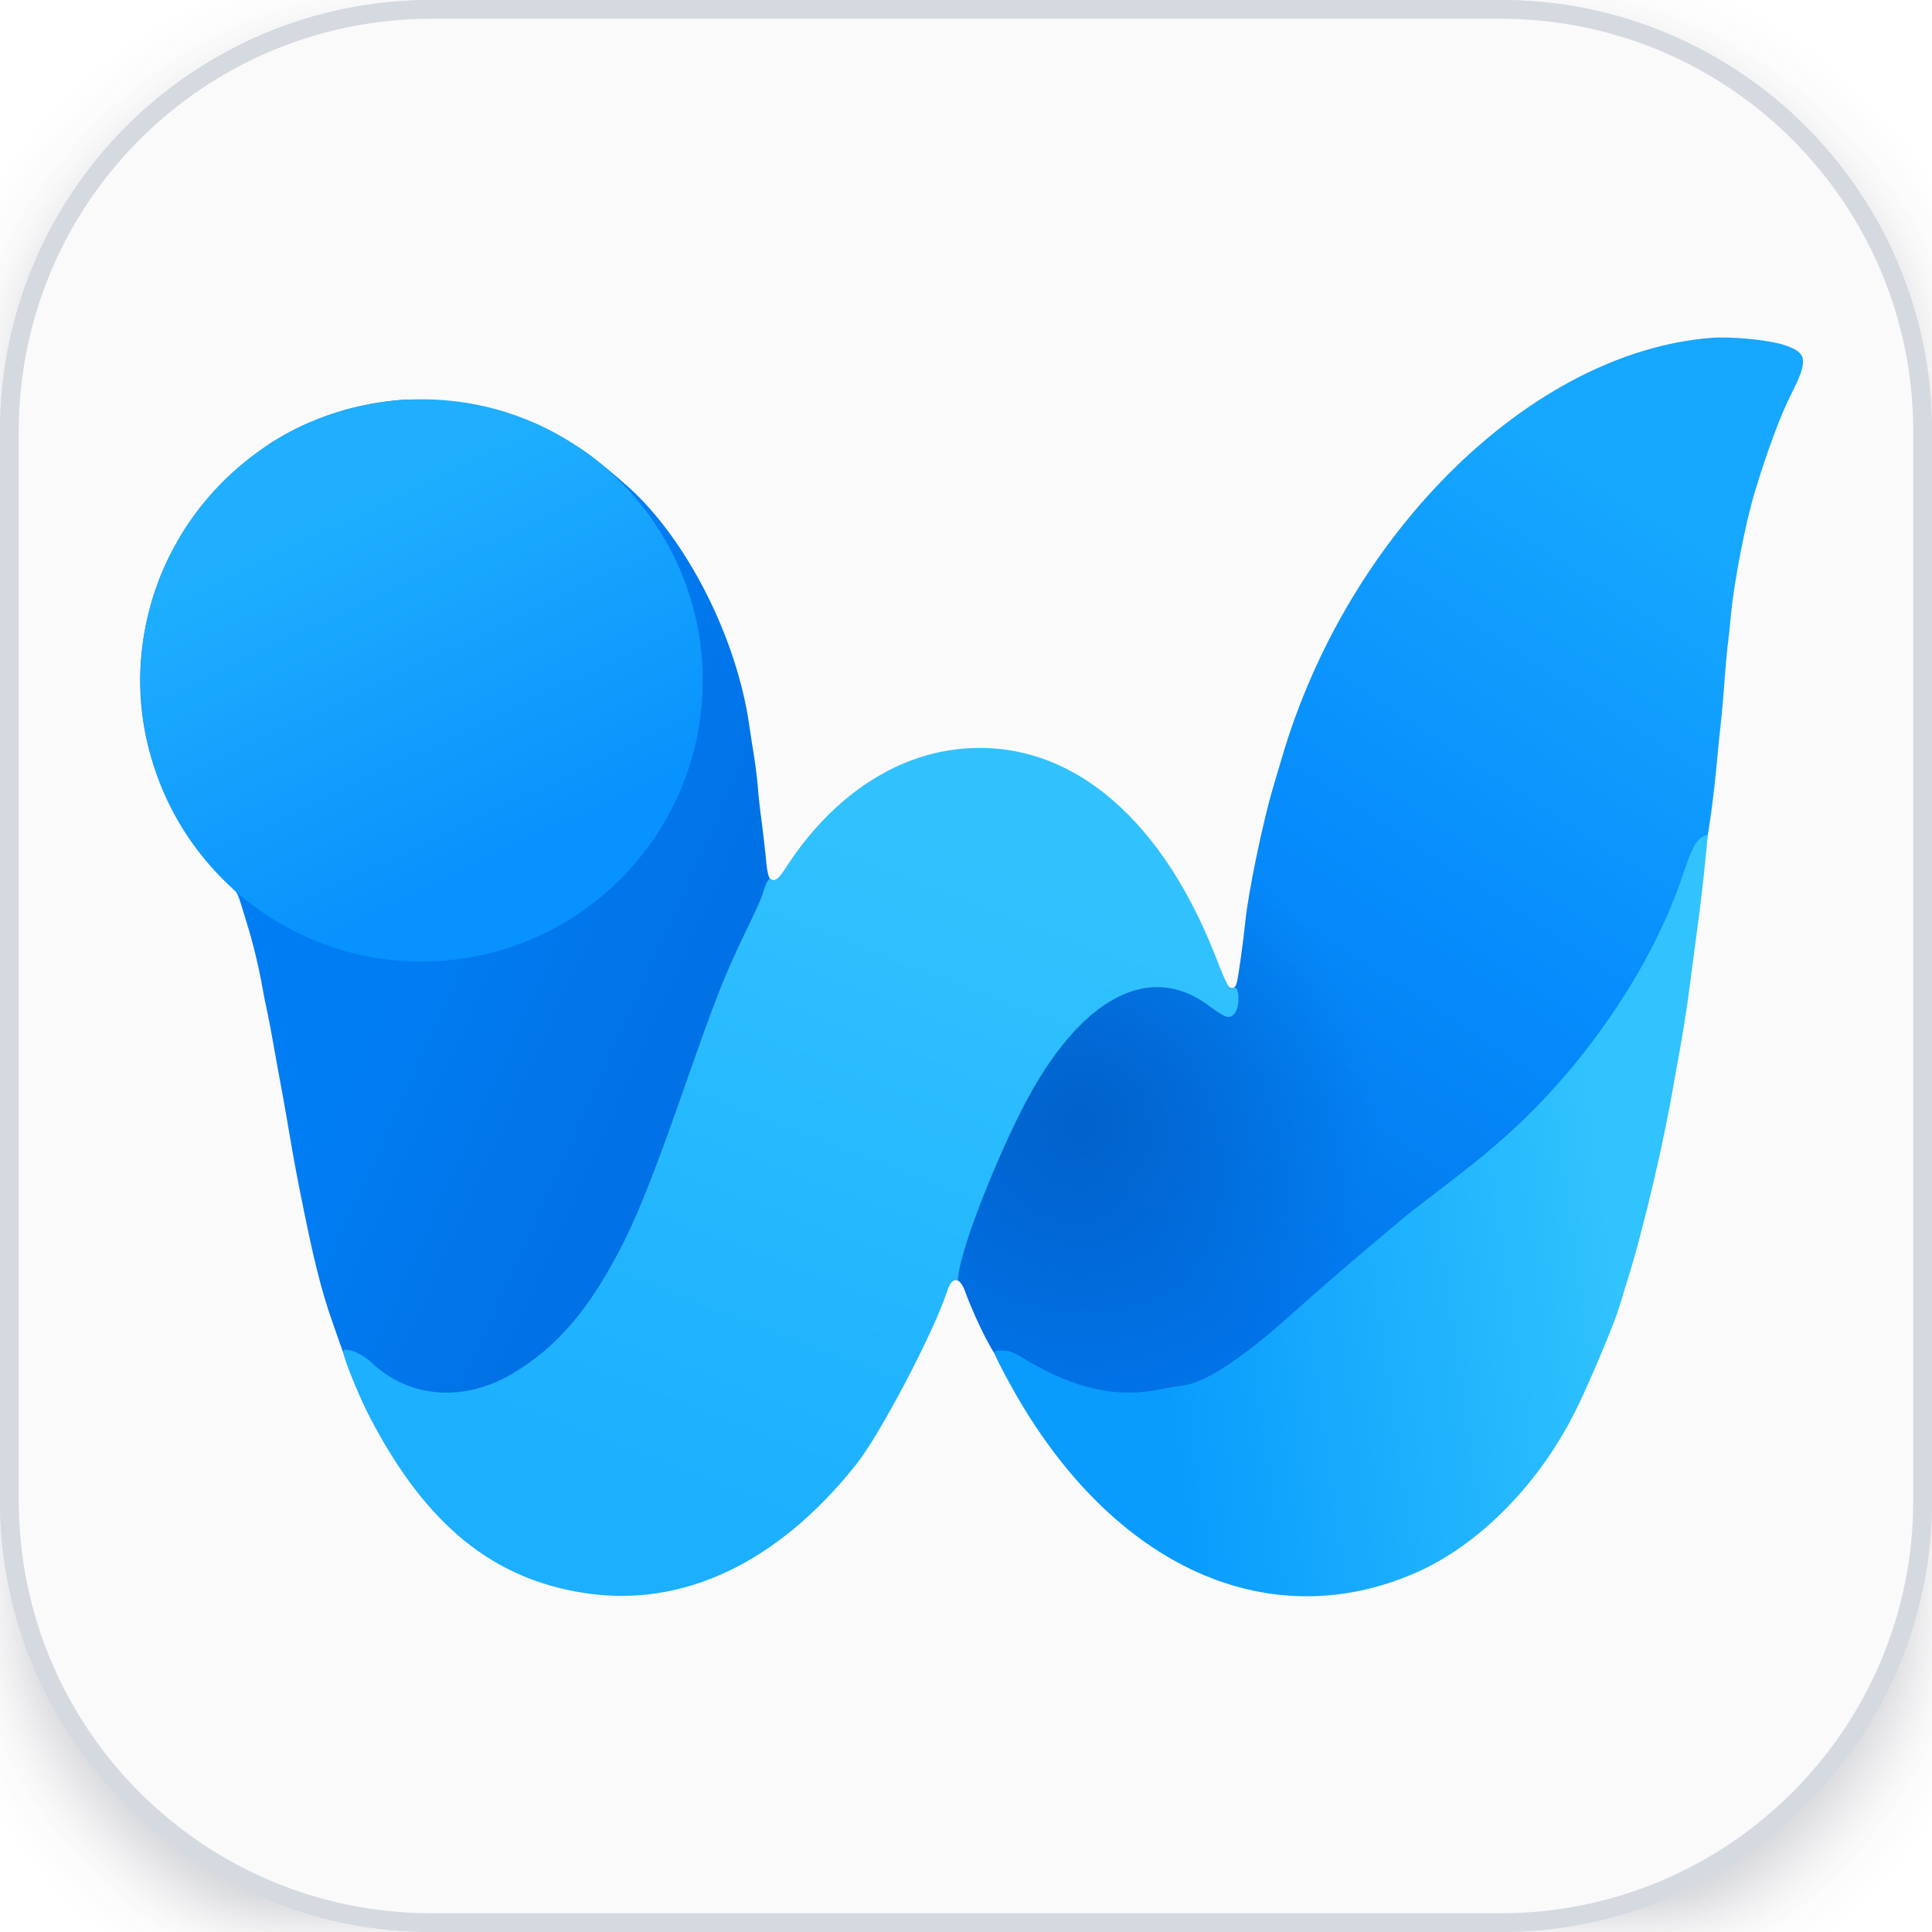
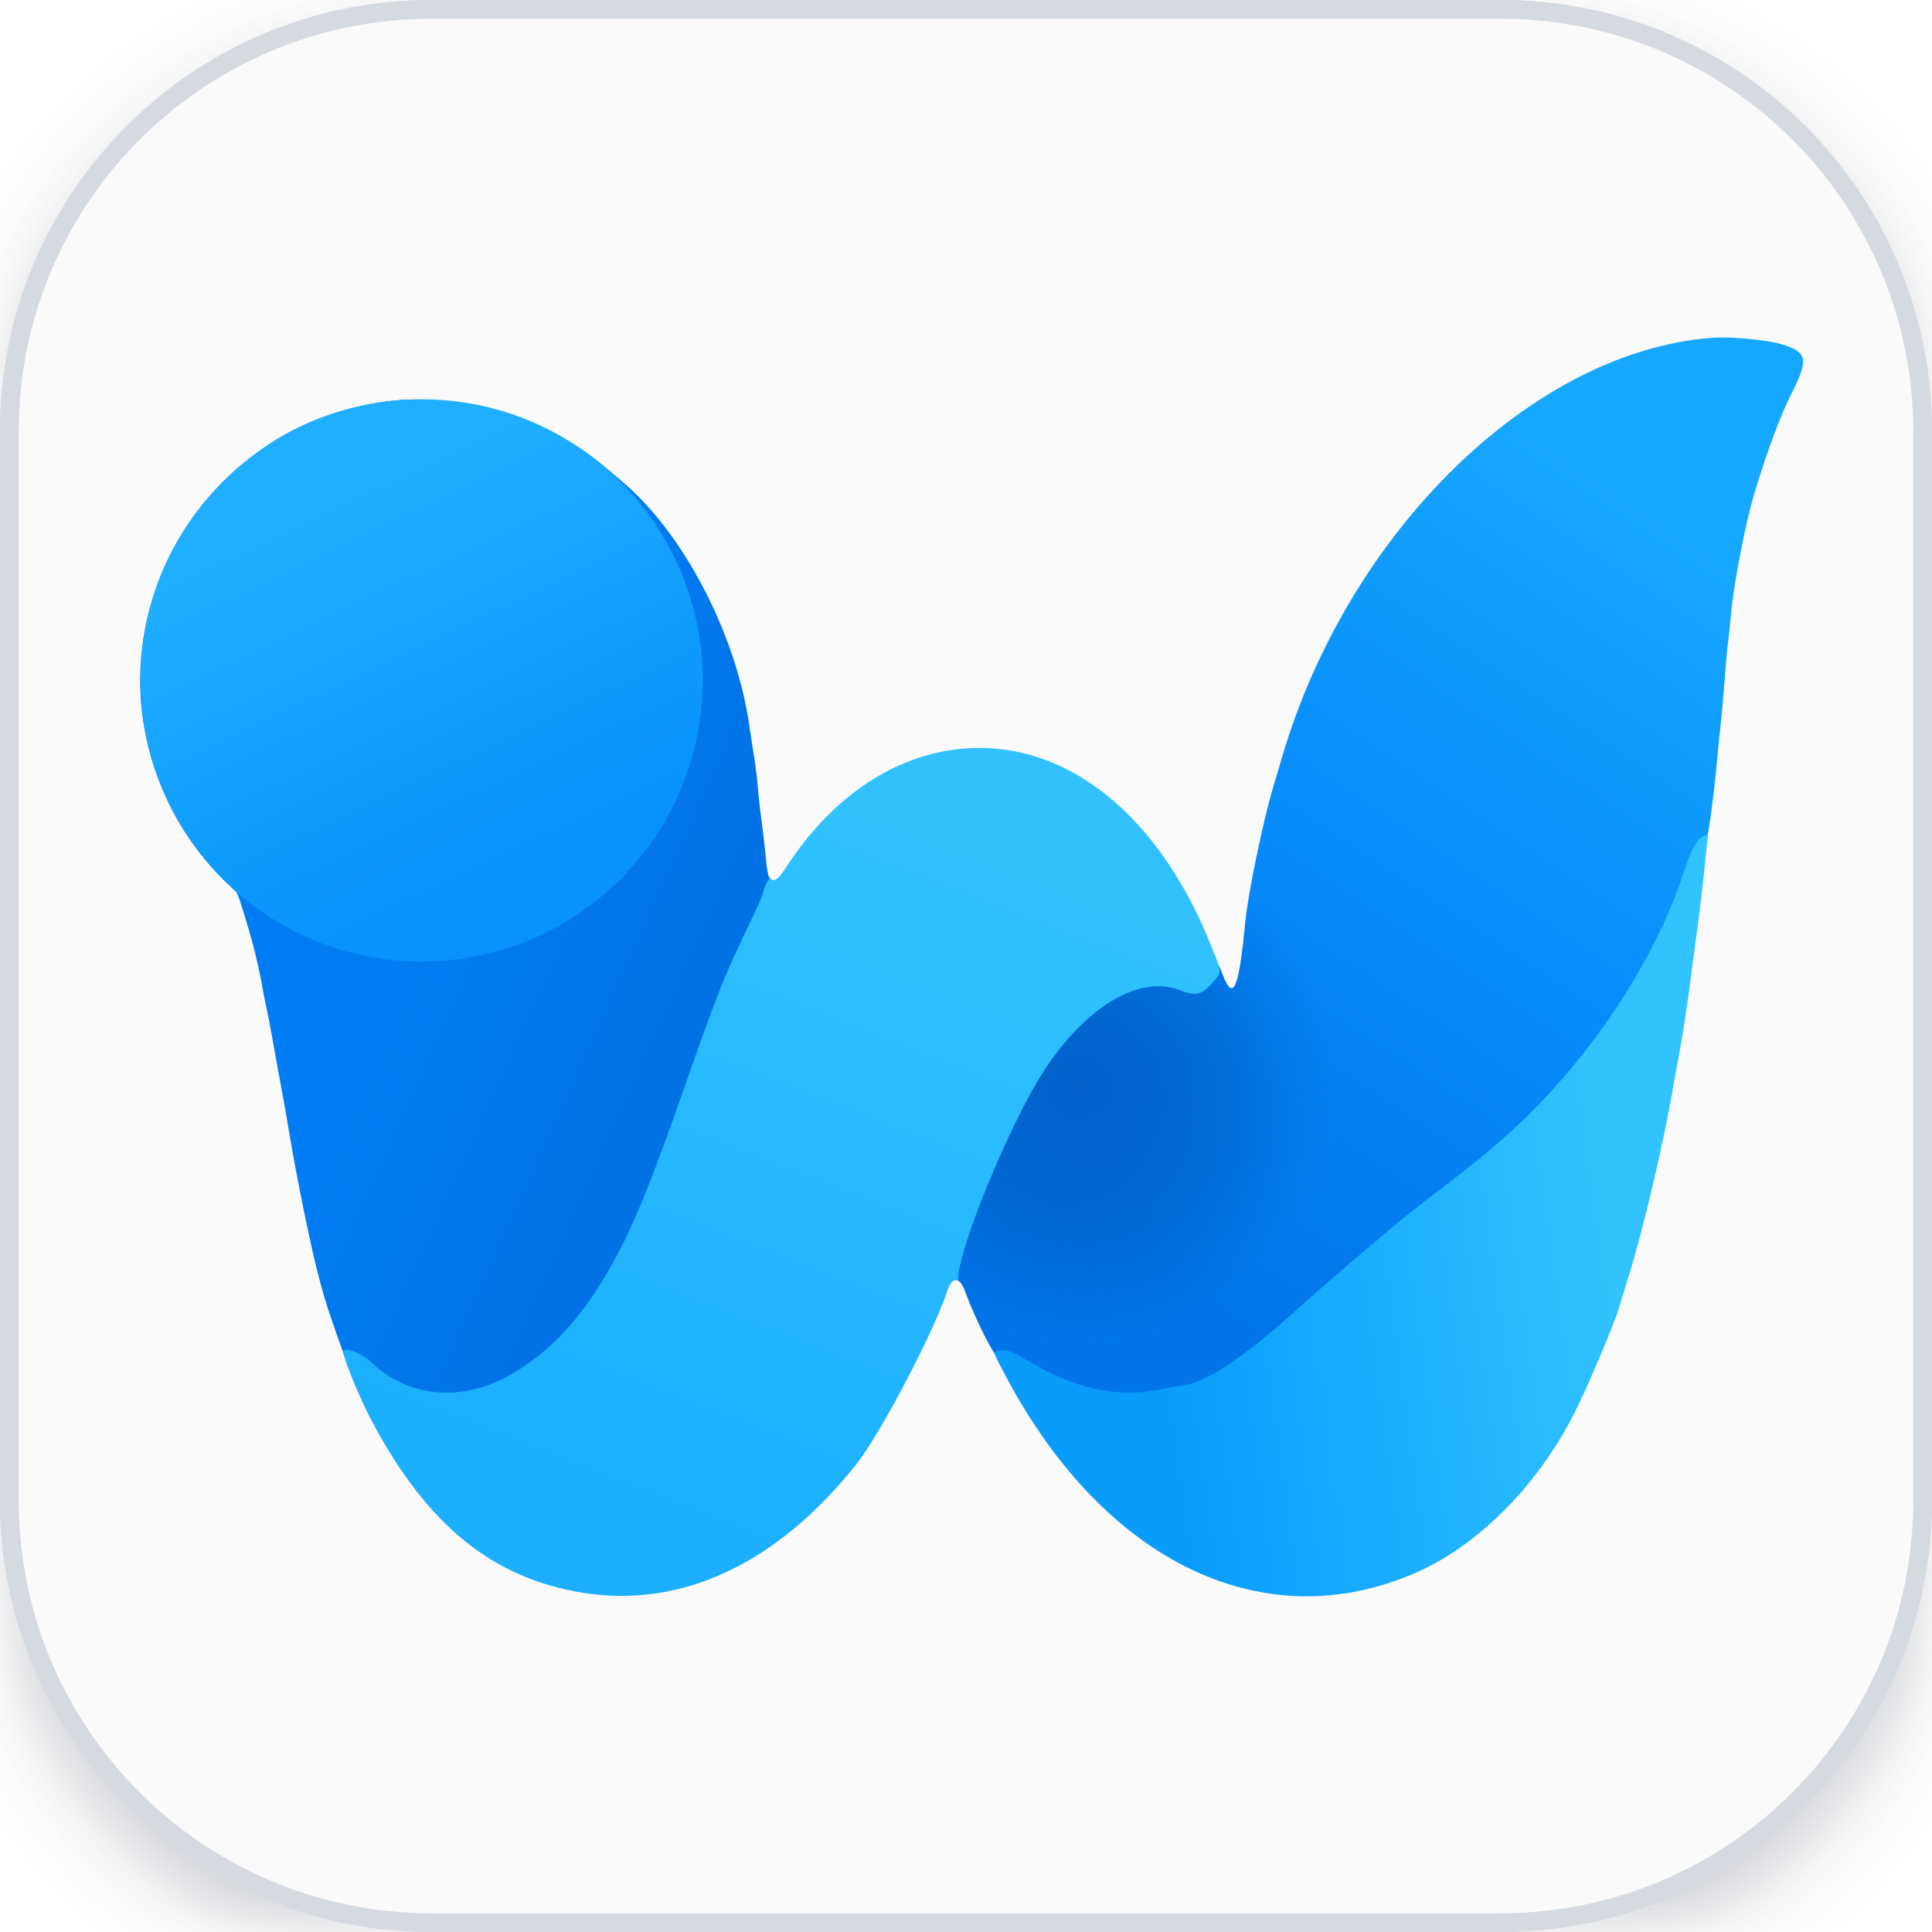
<svg xmlns="http://www.w3.org/2000/svg" width="40" height="40" viewBox="100 100 824 824" fill="none">
  <defs>
    <linearGradient id="head" x1="314.8" y1="464.7" x2="244.0" y2="315.8" gradientUnits="userSpaceOnUse">
      <stop offset="0" stop-color="#0892FD" />
      <stop offset="1" stop-color="#1FAFFE" />
    </linearGradient>
    <linearGradient id="back" x1="350.6" y1="612.9" x2="245.7" y2="565.4" gradientUnits="userSpaceOnUse">
      <stop offset="0" stop-color="#0172E5" />
      <stop offset="1" stop-color="#017DF3" />
    </linearGradient>
-     <linearGradient id="tail" x1="594.8" y1="642.1" x2="804.9" y2="318.8" gradientUnits="userSpaceOnUse">
+     <linearGradient id="tail" x1="592.4" y1="640.9" x2="806.9" y2="320.2" gradientUnits="userSpaceOnUse">
      <stop offset="0" stop-color="#0174E9" />
      <stop offset="0.5" stop-color="#068CFC" />
      <stop offset="1" stop-color="#16A7FE" />
    </linearGradient>
-     <linearGradient id="ribbon" x1="389.0" y1="750.9" x2="502.5" y2="455.9" gradientUnits="userSpaceOnUse">
+     <linearGradient id="ribbon" x1="388.3" y1="751.2" x2="503.4" y2="456.1" gradientUnits="userSpaceOnUse">
      <stop offset="0" stop-color="#1BAFFE" />
      <stop offset="1" stop-color="#31C2FE" />
    </linearGradient>
    <linearGradient id="rise" x1="597.1" y1="694.3" x2="793.0" y2="667.1" gradientUnits="userSpaceOnUse">
      <stop offset="0" stop-color="#099CFD" />
      <stop offset="1" stop-color="#30C3FD" />
    </linearGradient>
-     <radialGradient id="fold" cx="561.1" cy="578.3" r="126.0" gradientUnits="userSpaceOnUse">
-       <stop offset="0" stop-color="#015EC7" stop-opacity=".9" />
+     <radialGradient id="fold" cx="561.6" cy="563.5" r="108.1" gradientUnits="userSpaceOnUse">
+       <stop offset="0" stop-color="#015EC7" stop-opacity=".95" />
+       <stop offset=".6" stop-color="#015EC7" stop-opacity=".5" />
      <stop offset="1" stop-color="#015EC7" stop-opacity="0" />
    </radialGradient>
    <linearGradient id="field" gradientUnits="userSpaceOnUse">
      <stop stop-color="#FAFAFB" />
    </linearGradient>
    <linearGradient id="edge" gradientUnits="userSpaceOnUse">
      <stop stop-color="#D5D9E0" />
    </linearGradient>
    <linearGradient id="shade" gradientUnits="userSpaceOnUse">
      <stop stop-color="#6B7280" />
    </linearGradient>
    <linearGradient id="solid" gradientUnits="userSpaceOnUse">
      <stop stop-color="#0A78EE" />
    </linearGradient>
    <filter id="soft" x="-10%" y="-10%" width="120%" height="120%">
      <feGaussianBlur stdDeviation="16" />
    </filter>
  </defs>
  <rect x="100" y="114" width="824" height="824" rx="184" fill="url(#shade)" fill-opacity=".34" filter="url(#soft)" />
  <rect x="100" y="100" width="824" height="824" rx="184" fill="url(#field)" />
  <rect x="101.5" y="101.5" width="821" height="821" rx="182.5" stroke="url(#edge)" stroke-width="3" />
  <rect x="104" y="104" width="816" height="816" rx="180" stroke="url(#edge)" stroke-width="8" />
  <path d="M267.5 270.9C245.5 273.3 224.1 281.6 208.5 294C204.6 297.1 204.4 297.5 206.6 298.2C208.5 298.9 209.8 298.4 213.2 295.9C228.7 284.7 256.5 274.5 270.5 275C273.9 275.2 275.7 274.1 276.4 271.8C276.8 270.3 274.9 270.1 267.5 270.9ZM345.1 290.3C344.7 290.9 344.7 292.9 345.1 294C345.3 294.5 346.8 296 348.6 297.3C351.5 299.4 352.7 299.9 353.9 299.7C354.1 299.7 354.2 300 354.2 300.5C354.2 300.9 357.2 304.3 361.3 308.4C397 344.2 405.8 396.2 383.8 441.1C351.2 507.8 265.4 527 207.5 480.5C203.7 477.5 202.9 477.1 200.9 477.3C198.6 477.6 198.3 478.2 199.9 479.6C201.4 481 201.5 481.3 204.9 492.5C207.8 501.8 210.1 511.3 211.5 518.8C212.1 522.2 212.9 526.6 213.4 528.7C213.9 530.8 214.7 535.1 215.3 538.2C215.9 541.4 217.3 549.1 218.4 555.4C219.6 561.6 221.2 570.6 222 575.2C225.3 594.6 226.2 599.3 227.8 607.4C233.5 636.2 236.9 650 241.7 663.6C247.6 680.6 247.4 680.1 248.7 680.3C251.3 680.5 252 680.9 255.5 684.2C283.3 710.3 326.6 698.6 354.6 657.3C365.9 640.7 372.1 628.4 381.8 603.4C386.9 590.4 388.6 585.8 395.9 564.9C409.3 526.5 412.9 517.4 422 498.9C424.8 493.2 427.9 486.2 428.9 483.4C429.9 480.7 431 477.6 431.3 476.7C432.1 474.7 432 474.5 430.8 475.2C428.3 476.5 427.3 474.2 426.6 465.5C426.3 462.3 425.5 455.7 424.9 450.7C424.2 445.7 423.4 438.8 423.2 435.4C422.9 432.1 422.2 426 421.5 421.9C420.8 417.8 420 412.3 419.6 409.6C414.3 372.2 393.1 330.3 368.1 307.8C356.9 297.8 345.8 289.3 345.1 290.3ZM185.5 316.4C161.3 347 153.5 387.9 165 424.6C166.3 428.7 166.2 428.5 167.4 427.7C169.3 426.5 169.3 424.9 167.8 418.9C160.3 389.7 165 357.1 180.4 331.5C181.6 329.5 182.6 327.4 182.6 326.7C182.6 325.8 182.9 325.5 183.5 325.3C186 324.7 189.9 317.7 189.1 315.3C188.4 313.2 188 313.3 185.5 316.4Z" fill="url(#back)" />
-   <path d="M829.9 244.1C753.5 250 674.9 326.8 646.7 423.3C645.4 427.7 643.7 433.5 642.9 436.1C638.6 450.6 632.3 480.9 631.1 493.4C630.3 501.3 628.1 517.5 627.4 519.5C626.8 521.5 625.6 522 624.1 520.9C622.6 519.8 622.4 520.4 623.5 523.2C624.1 525.1 624.3 528 623.7 528.9C623.4 529.3 622.4 528.7 618.8 526.1C589.1 503.7 555.7 522.3 529.9 575.7C513.6 609.3 498.5 654 505.9 646.7C507.8 644.8 510 646.3 511.6 650.7C516.5 664.1 524.8 680.1 526.8 680.2C529.6 680.2 530 680.4 534 682.8C556.2 696 577.1 700.9 594.4 696.8C596.4 696.3 599.8 695.8 601.9 695.5C615 694.2 629.8 685.1 653.7 663.6C663.4 654.8 677.6 642.5 688.3 633.6C693.3 629.4 698.9 624.7 700.8 623.1C702.7 621.5 707.3 617.9 711 615C731.3 599.6 733.8 597.5 743.2 589.4C778.1 558.8 807.8 515.6 821.3 475.7C824.6 465.9 825.7 463 827.1 461.5C828.1 460.4 830.9 440.1 832.2 425.7C832.7 420.5 833.4 412.8 833.9 408.6C834.4 404.4 834.9 398.1 835.2 394.6C835.7 386.9 836.7 375.8 837.3 371.6C837.5 369.8 838 365.3 838.3 361.6C839.7 347.6 844.4 323.4 848.1 310.9C853.4 293.2 859.4 277 864 268C871.4 253.4 870.9 250.3 860.5 247C854.2 245 838.1 243.4 829.9 244.1Z" fill="url(#tail)" />
-   <path d="M829.9 244.1C753.5 250 674.9 326.8 646.7 423.3C645.4 427.7 643.7 433.5 642.9 436.1C638.6 450.6 632.3 480.9 631.1 493.4C630.3 501.3 628.1 517.5 627.4 519.5C626.8 521.5 625.6 522 624.1 520.9C622.6 519.8 622.4 520.4 623.5 523.2C624.1 525.1 624.3 528 623.7 528.9C623.4 529.3 622.4 528.7 618.8 526.1C589.1 503.7 555.7 522.3 529.9 575.7C513.6 609.3 498.5 654 505.9 646.7C507.8 644.8 510 646.3 511.6 650.7C516.5 664.1 524.8 680.1 526.8 680.2C529.6 680.2 530 680.4 534 682.8C556.2 696 577.1 700.9 594.4 696.8C596.4 696.3 599.8 695.8 601.9 695.5C615 694.2 629.8 685.1 653.7 663.6C663.4 654.8 677.6 642.5 688.3 633.6C693.3 629.4 698.9 624.7 700.8 623.1C702.7 621.5 707.3 617.9 711 615C731.3 599.6 733.8 597.5 743.2 589.4C778.1 558.8 807.8 515.6 821.3 475.7C824.6 465.9 825.7 463 827.1 461.5C828.1 460.4 830.9 440.1 832.2 425.7C832.7 420.5 833.4 412.8 833.9 408.6C834.4 404.4 834.9 398.1 835.2 394.6C835.7 386.9 836.7 375.8 837.3 371.6C837.5 369.8 838 365.3 838.3 361.6C839.7 347.6 844.4 323.4 848.1 310.9C853.4 293.2 859.4 277 864 268C871.4 253.4 870.9 250.3 860.5 247C854.2 245 838.1 243.4 829.9 244.1Z" fill="url(#fold)" />
+   <path d="M829.9 244.1C753.5 250 674.9 326.8 646.7 423.3C645.4 427.7 643.7 433.5 642.9 436.1C638.6 450.6 632.3 480.9 631.1 493.4C628.4 521.9 626 527.4 621.5 515.8C619.3 510 619.9 509.8 612.8 517.6C610.5 520.1 609.6 520.2 604.1 518.3C579.6 509.8 551.1 531.8 529.9 575.7C513.6 609.3 498.5 654 505.9 646.7C507.8 644.8 510 646.3 511.6 650.7C516.5 664.1 524.8 680.1 526.8 680.2C529.6 680.2 530 680.4 534 682.8C556.2 696 577.1 700.9 594.4 696.8C596.4 696.3 599.8 695.8 601.9 695.5C615 694.2 629.8 685.1 653.7 663.6C663.4 654.8 677.6 642.5 688.3 633.6C693.3 629.4 698.9 624.7 700.8 623.1C702.7 621.5 707.3 617.9 711 615C731.3 599.6 733.8 597.5 743.2 589.4C778.1 558.8 807.8 515.6 821.3 475.7C824.6 465.9 825.7 463 827.1 461.5C828.1 460.4 830.9 440.1 832.2 425.7C832.7 420.5 833.4 412.8 833.9 408.6C834.4 404.4 834.9 398.1 835.2 394.6C835.7 386.9 836.7 375.8 837.3 371.6C837.5 369.8 838 365.3 838.3 361.6C839.7 347.6 844.4 323.4 848.1 310.9C853.4 293.2 859.4 277 864 268C871.4 253.4 870.9 250.3 860.5 247C854.2 245 838.1 243.4 829.9 244.1Z" fill="url(#tail)" />
+   <path d="M829.9 244.1C753.5 250 674.9 326.8 646.7 423.3C645.4 427.7 643.7 433.5 642.9 436.1C638.6 450.6 632.3 480.9 631.1 493.4C628.4 521.9 626 527.4 621.5 515.8C619.3 510 619.9 509.8 612.8 517.6C610.5 520.1 609.6 520.2 604.1 518.3C579.6 509.8 551.1 531.8 529.9 575.7C513.6 609.3 498.5 654 505.9 646.7C507.8 644.8 510 646.3 511.6 650.7C516.5 664.1 524.8 680.1 526.8 680.2C529.6 680.2 530 680.4 534 682.8C556.2 696 577.1 700.9 594.4 696.8C596.4 696.3 599.8 695.8 601.9 695.5C615 694.2 629.8 685.1 653.7 663.6C663.4 654.8 677.6 642.5 688.3 633.6C693.3 629.4 698.9 624.7 700.8 623.1C702.7 621.5 707.3 617.9 711 615C731.3 599.6 733.8 597.5 743.2 589.4C778.1 558.8 807.8 515.6 821.3 475.7C824.6 465.9 825.7 463 827.1 461.5C828.1 460.4 830.9 440.1 832.2 425.7C832.7 420.5 833.4 412.8 833.9 408.6C834.4 404.4 834.9 398.1 835.2 394.6C835.7 386.9 836.7 375.8 837.3 371.6C837.5 369.8 838 365.3 838.3 361.6C839.7 347.6 844.4 323.4 848.1 310.9C853.4 293.2 859.4 277 864 268C871.4 253.4 870.9 250.3 860.5 247C854.2 245 838.1 243.4 829.9 244.1Z" fill="url(#fold)" />
  <path d="M826.5 456.7C823.2 458.5 821.7 461.3 817.4 474.1C804.2 513.2 774.9 556 740.6 586C731.3 594.1 728.8 596.1 708.5 611.7C704.8 614.5 700.2 618.1 698.3 619.7C696.4 621.3 690.8 626 685.8 630.2C675.1 639.2 660.9 651.5 651.2 660.2C629.7 679.5 613.9 689.9 604.1 691C601.9 691.2 598 691.9 595.3 692.5C576.5 696.4 558.5 692.5 537.3 679.8C531.9 676.5 530.4 676 527.4 676C523 676 522.9 675.5 529.1 687.2C571.3 766.6 639.3 799.1 704 770.7C731.3 758.7 757.3 732.1 772.8 700C778.7 687.9 788.7 663.9 790.5 657.8C790.9 656.5 792.4 651.5 793.9 646.7C800.8 624.9 809.9 586.2 814.2 560.2C814.6 558 815.4 553.8 815.9 550.9C817.3 543.5 819.8 527.9 820.8 519.6C821.3 515.8 822.3 507.9 823.1 502.1C824.8 489.5 826.5 476.3 827.3 467C827.7 463.2 828.1 459.3 828.2 458.2C828.5 456 828.2 455.7 826.5 456.7Z" fill="url(#rise)" />
-   <path d="M506.3 419.8C479 423.6 453.8 441.4 435.4 469.7C431.9 475.1 430.6 476.1 428.9 475C427.8 474.3 426.6 476.5 425.1 481.8C424.7 483.2 421.9 489.3 418.9 495.5C409 516 405.6 524.6 392.1 563.2C379.7 598.6 372.9 615.9 366.2 629.4C352.2 657.4 338 674.3 318.8 685.7C298 698.2 274.4 696.4 258.3 681C254.1 677 246.4 674.1 246.4 676.5C246.4 679.2 253.6 696.9 258.7 706.3C282.3 750.7 310.4 773.4 349.1 779.4C391 785.9 431.5 766.8 465 724.8C475.3 711.9 497.8 669.1 503.8 651.2C505 647.4 506.5 645.5 507.8 645.8C508.2 645.9 508.6 646 508.6 645.9C508.6 637 520 605.9 533.5 577.9C557.9 527.3 588.9 508.8 615.8 529.1C622.5 534.1 624.3 534.7 626.4 532.5C629 529.7 628.7 520 626.1 521.3C624.3 522.3 623.6 521.1 618 506.8C593.6 445.3 552.7 413.4 506.3 419.8Z" fill="url(#ribbon)" />
+   <path d="M506.3 419.8C479 423.6 453.8 441.4 435.4 469.7C431.9 475.1 430.6 476.1 428.9 475C427.8 474.3 426.6 476.5 425.1 481.8C424.7 483.2 421.9 489.3 418.9 495.5C409 516 405.6 524.6 392.1 563.2C379.7 598.6 372.9 615.9 366.2 629.4C352.2 657.4 338 674.3 318.8 685.7C298 698.2 274.4 696.4 258.3 681C254.1 677 246.4 674.1 246.4 676.5C246.4 679.2 253.6 696.9 258.7 706.3C282.3 750.7 310.4 773.4 349.1 779.4C391 785.9 431.5 766.8 465 724.8C475.3 711.9 497.8 669.1 503.8 651.2C505 647.4 506.5 645.5 507.8 645.8C508.2 645.9 508.6 646 508.6 645.9C508.6 632.8 530.6 579.3 545.3 556.6C563.1 529.3 586.1 515.6 603.2 522.3C610.1 525.1 612.6 524.4 617.9 518.3C621.1 514.6 621.1 514.6 616.5 503.2C593.2 445 551.6 413.5 506.3 419.8Z" fill="url(#ribbon)" />
  <circle cx="279.8" cy="390.2" r="119.9" fill="url(#head)" />
</svg>
